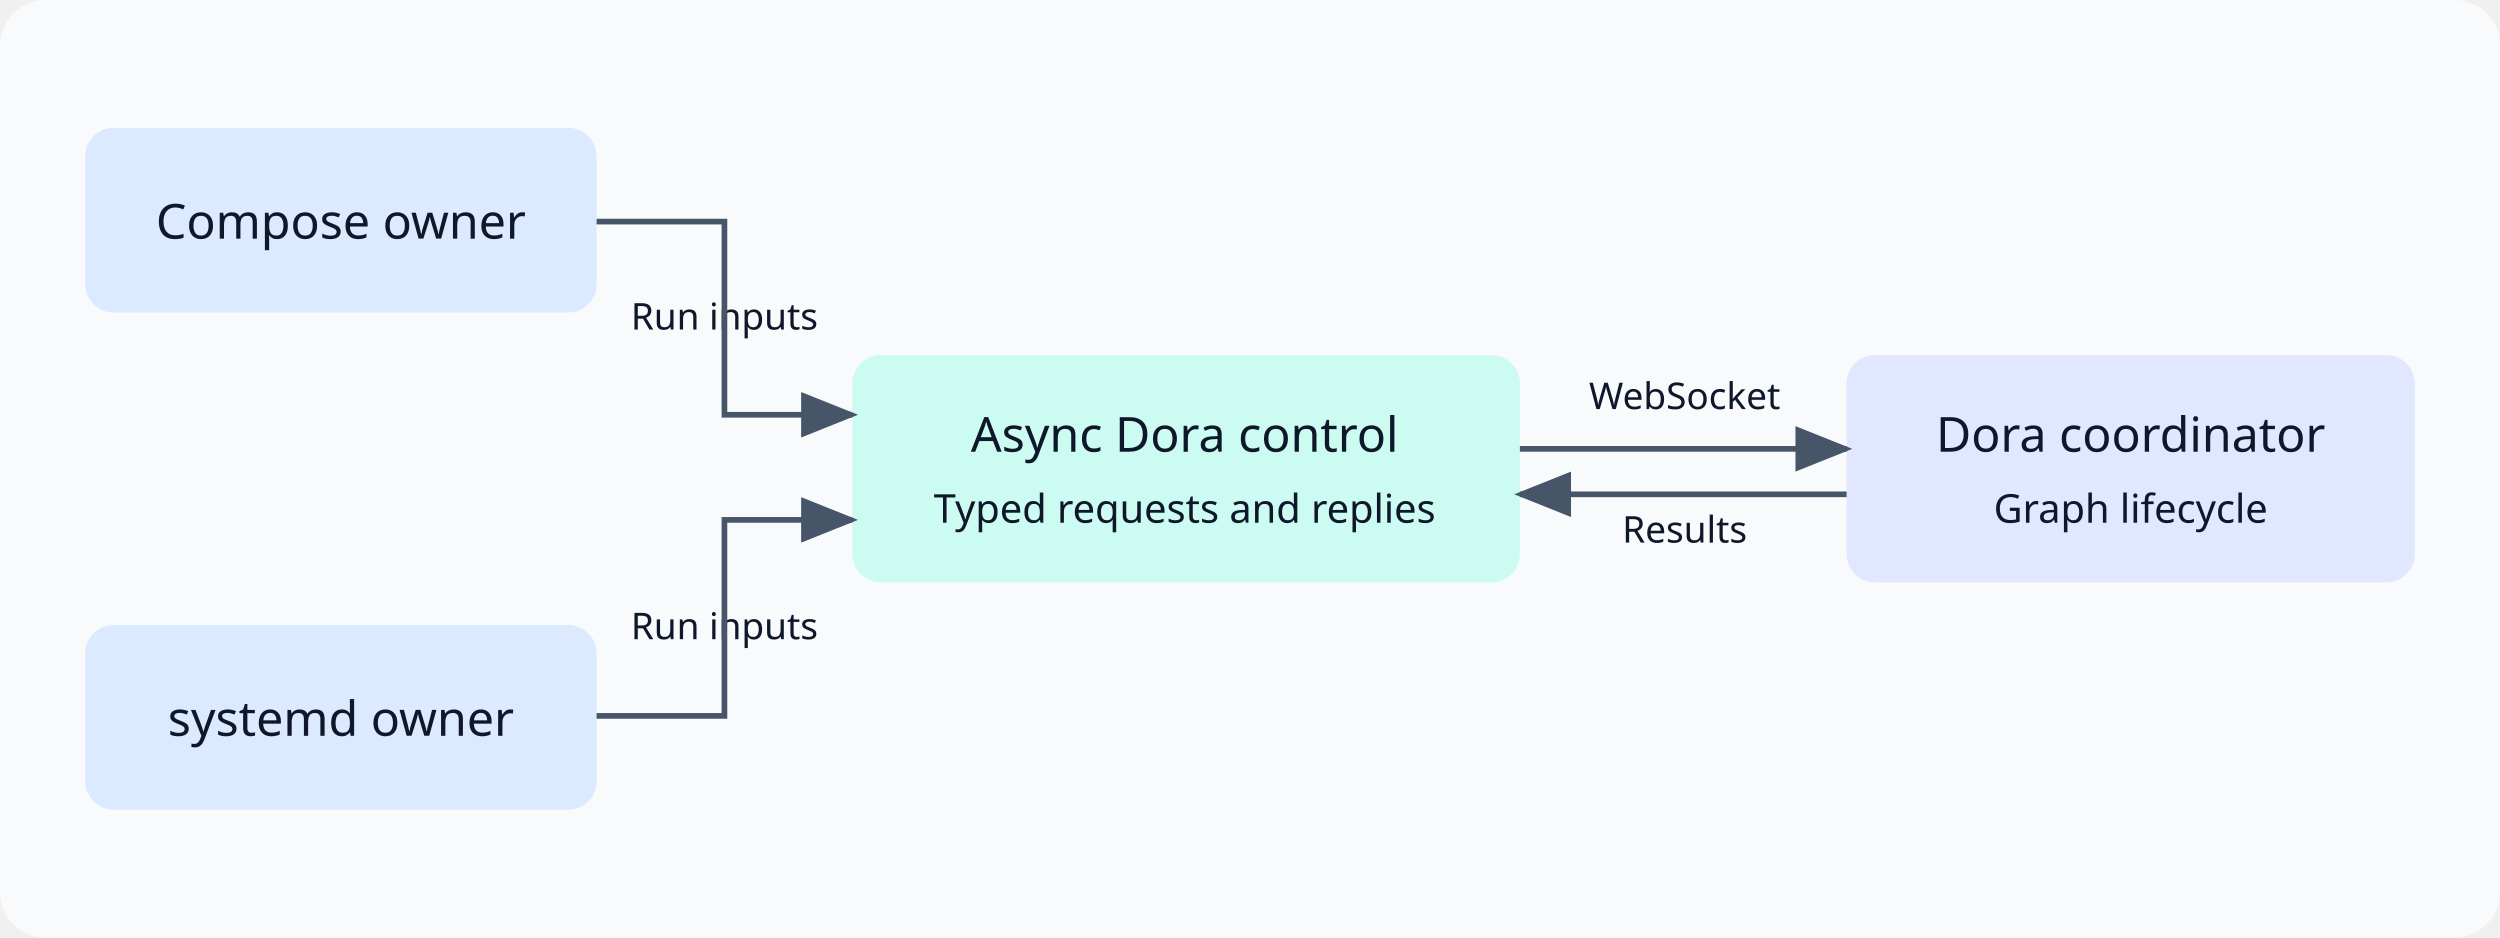
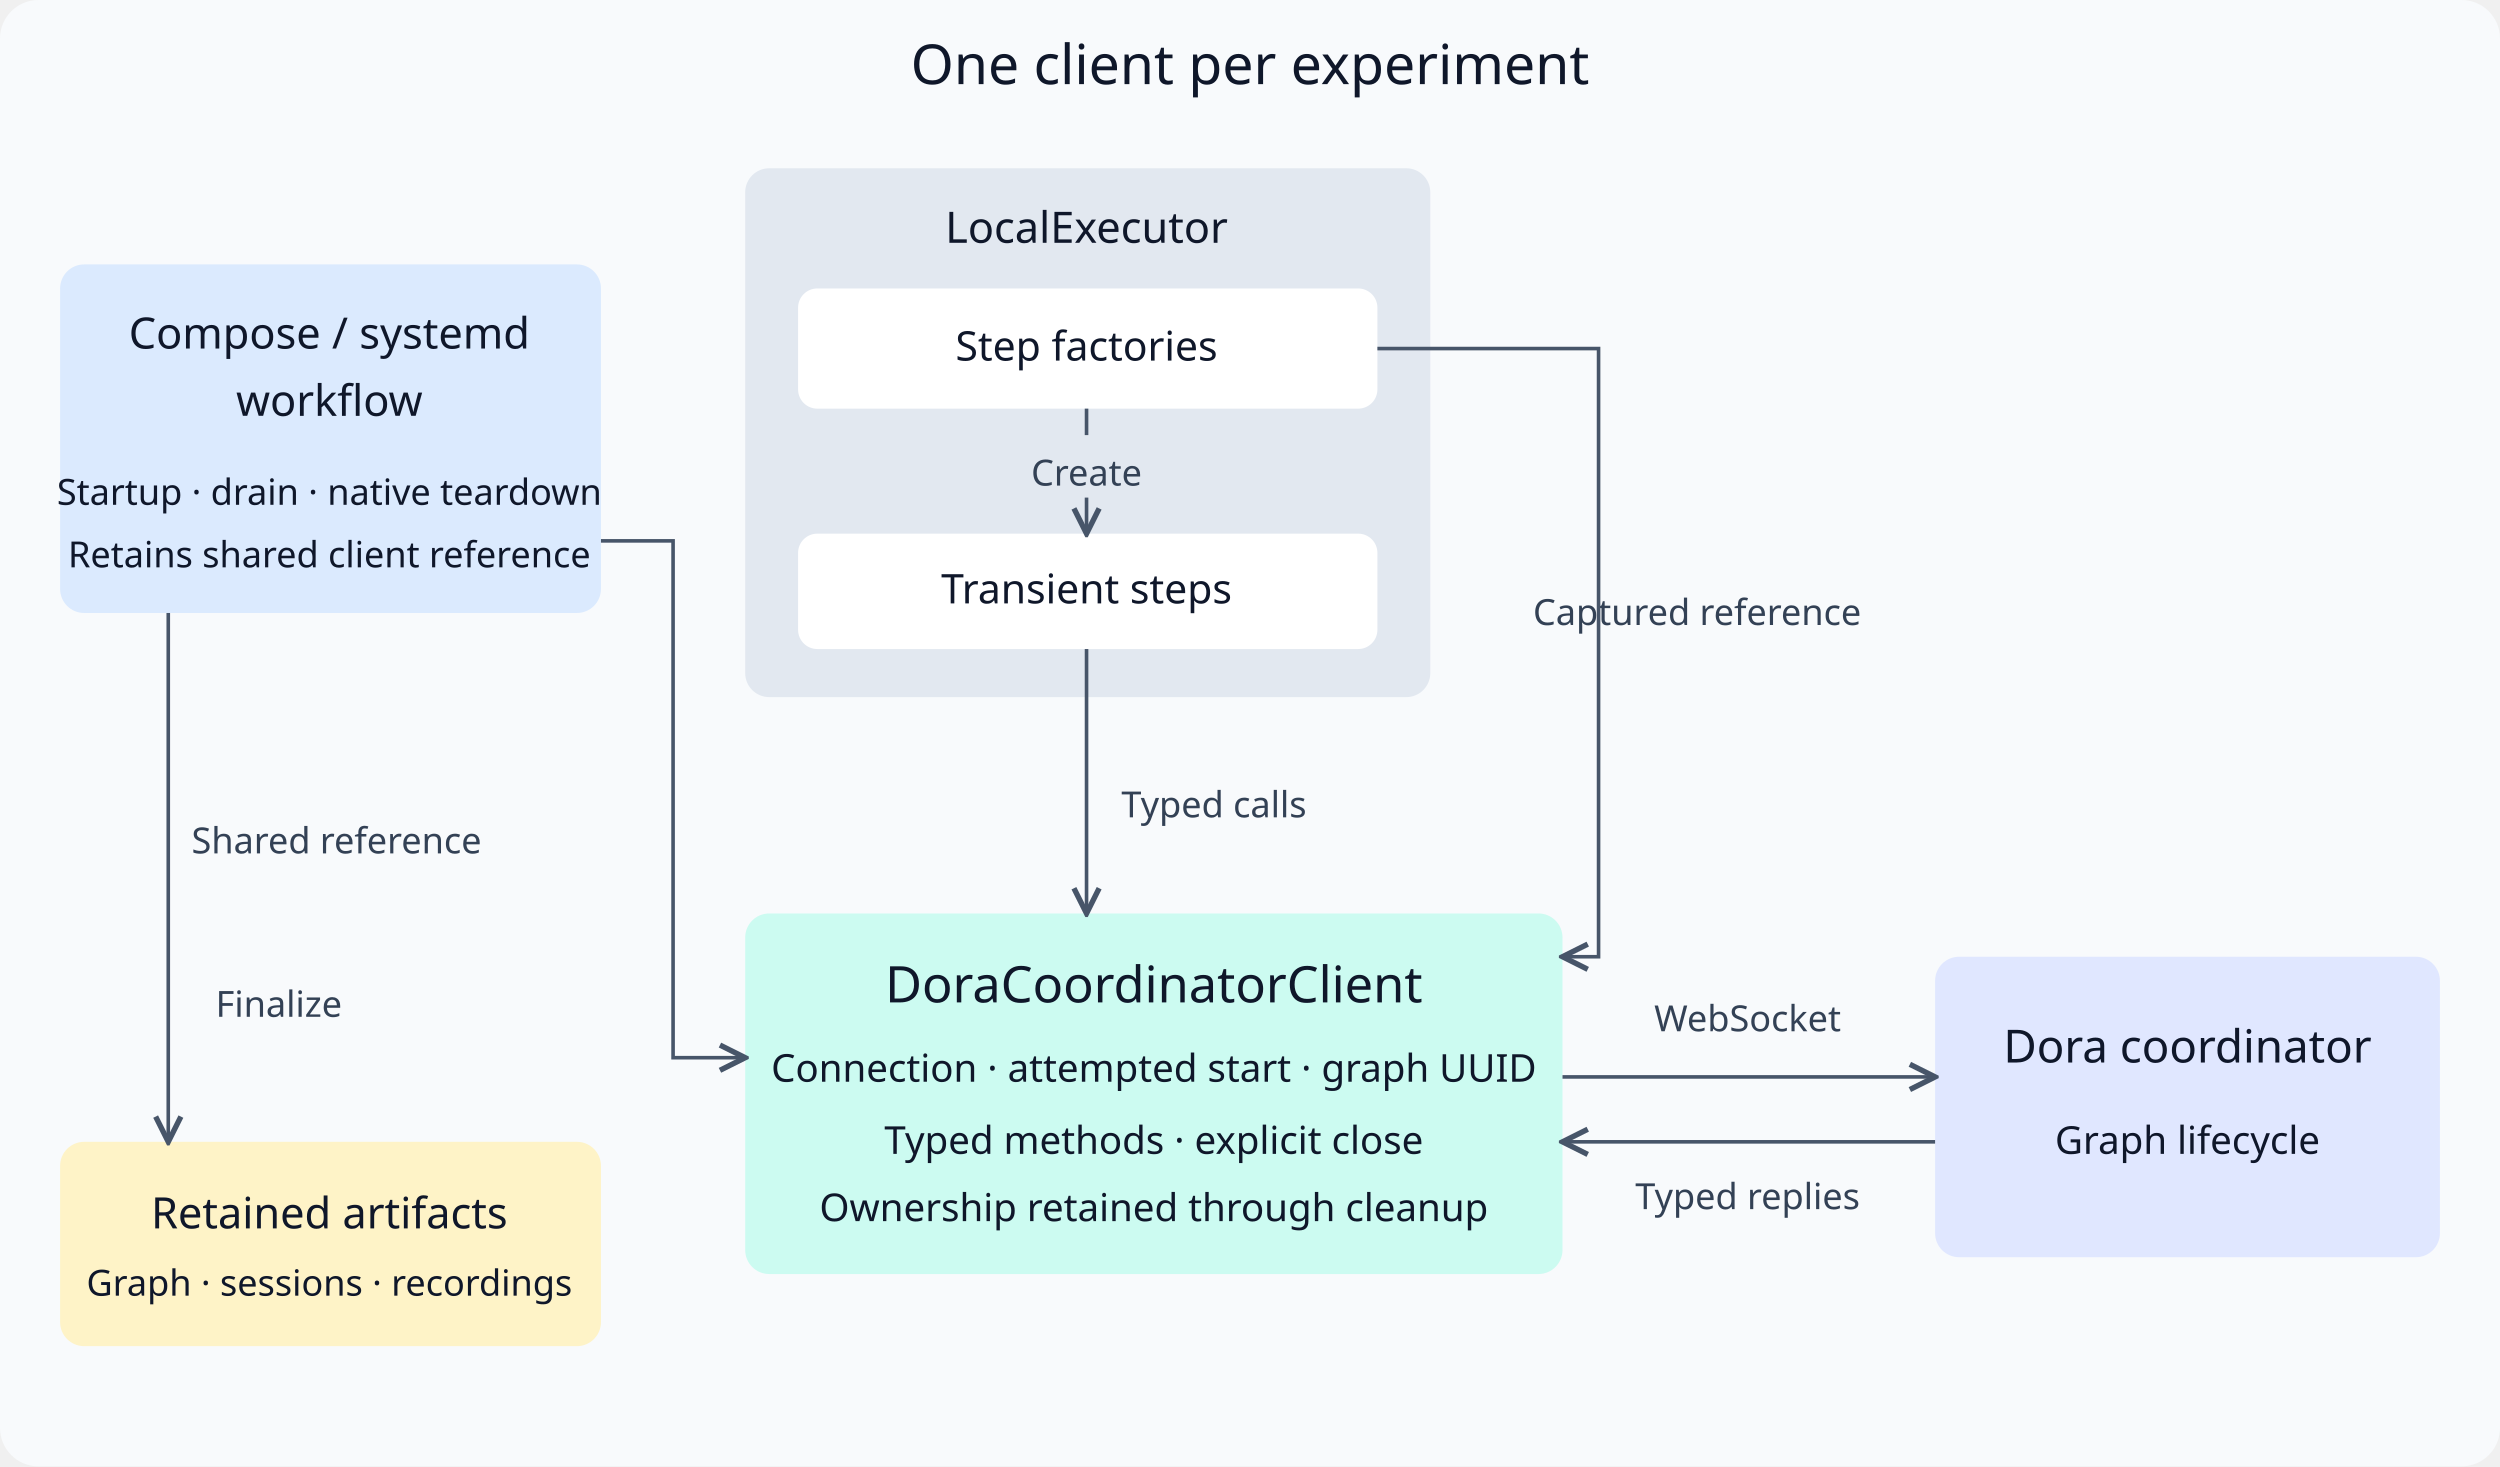
- <svg xmlns="http://www.w3.org/2000/svg" width="880" height="330" viewBox="0 0 880 330">
+ <svg xmlns="http://www.w3.org/2000/svg" width="1040" height="610" viewBox="0 0 1040 610" role="img" aria-labelledby="title desc">
  <defs>
-     <marker id="arrow" markerWidth="10" markerHeight="8" refX="9" refY="4" orient="auto">
-       <path d="M0 0L10 4L0 8Z" fill="#475569" />
+     <marker id="arrow" markerWidth="9" markerHeight="9" refX="8" refY="4.5" orient="auto">
+       <path d="M1 1L8 4.5L1 8" fill="none" stroke="#475569" stroke-width="1.5" />
    </marker>
  </defs>
-   <rect width="880" height="330" rx="16" fill="#f8fafc" />
-   <g font-family="sans-serif" font-size="17" text-anchor="middle" fill="#0f172a">
-     <rect x="30" y="45" width="180" height="65" rx="10" fill="#dbeafe" />
-     <text x="120" y="84">Compose owner</text>
-     <rect x="30" y="220" width="180" height="65" rx="10" fill="#dbeafe" />
-     <text x="120" y="259">systemd owner</text>
-     <rect x="300" y="125" width="235" height="80" rx="10" fill="#ccfbf1" />
-     <text x="417" y="159">Async Dora control</text>
-     <text x="417" y="184" font-size="14">Typed requests and replies</text>
-     <rect x="650" y="125" width="200" height="80" rx="10" fill="#e0e7ff" />
-     <text x="750" y="159">Dora coordinator</text>
-     <text x="750" y="184" font-size="14">Graph lifecycle</text>
-     <text x="255" y="116" font-size="13">Run inputs</text>
-     <text x="255" y="225" font-size="13">Run inputs</text>
-     <text x="593" y="144" font-size="13">WebSocket</text>
-     <text x="593" y="191" font-size="13">Results</text>
+   <rect width="1040" height="610" rx="16" fill="#f8fafc" />
+   <g font-family="sans-serif" fill="#0f172a" text-anchor="middle">
+     <text x="520" y="35" font-size="23">One client per experiment</text>
+     <rect x="25" y="110" width="225" height="145" rx="10" fill="#dbeafe" />
+     <text x="137" y="145" font-size="18">Compose / systemd</text>
+     <text x="137" y="173" font-size="18">workflow</text>
+     <text x="137" y="210" font-size="15">Startup · drain · native teardown</text>
+     <text x="137" y="236" font-size="15">Retains shared client reference</text>
+     <rect x="310" y="70" width="285" height="220" rx="10" fill="#e2e8f0" />
+     <text x="452" y="101" font-size="18">LocalExecutor</text>
+     <rect x="332" y="120" width="241" height="50" rx="8" fill="#fff" />
+     <text x="452" y="150" font-size="17">Step factories</text>
+     <rect x="332" y="222" width="241" height="48" rx="8" fill="#fff" />
+     <text x="452" y="251" font-size="17">Transient steps</text>
+     <rect x="310" y="380" width="340" height="150" rx="10" fill="#ccfbf1" />
+     <text x="480" y="417" font-size="21">DoraCoordinatorClient</text>
+     <text x="480" y="450" font-size="16">Connection · attempted start · graph UUID</text>
+     <text x="480" y="480" font-size="16">Typed methods · explicit close</text>
+     <text x="480" y="508" font-size="16">Ownership retained through cleanup</text>
+     <rect x="805" y="398" width="210" height="125" rx="10" fill="#e0e7ff" />
+     <text x="910" y="442" font-size="19">Dora coordinator</text>
+     <text x="910" y="480" font-size="16">Graph lifecycle</text>
+     <rect x="25" y="475" width="225" height="85" rx="10" fill="#fef3c7" />
+     <text x="137" y="511" font-size="18">Retained artifacts</text>
+     <text x="137" y="539" font-size="15">Graph · sessions · recordings</text>
+     <g font-size="15" fill="#334155">
+       <text x="452" y="202">Create</text>
+       <text x="505" y="340">Typed calls</text>
+       <text x="140" y="355">Shared reference</text>
+       <text x="706" y="260">Captured reference</text>
+       <text x="727" y="429">WebSocket</text>
+       <text x="727" y="503">Typed replies</text>
+       <text x="116" y="423">Finalize</text>
+     </g>
  </g>
-   <g fill="none" stroke="#475569" stroke-width="2" marker-end="url(#arrow)">
-     <path d="M210 78H255V146H300" />
-     <path d="M210 252H255V183H300" />
-     <path d="M535 158H650" />
-     <path d="M650 174H535" />
+   <g fill="none" stroke="#475569" stroke-width="1.5" marker-end="url(#arrow)">
+     <path d="M452 170V181M452 207V222" />
+     <path d="M452 270V380" />
+     <path d="M250 225H280V440H310" />
+     <path d="M573 145H665V398H650" />
+     <path d="M650 448H805" />
+     <path d="M805 475H650" />
+     <path d="M70 255V475" />
  </g>
</svg>
